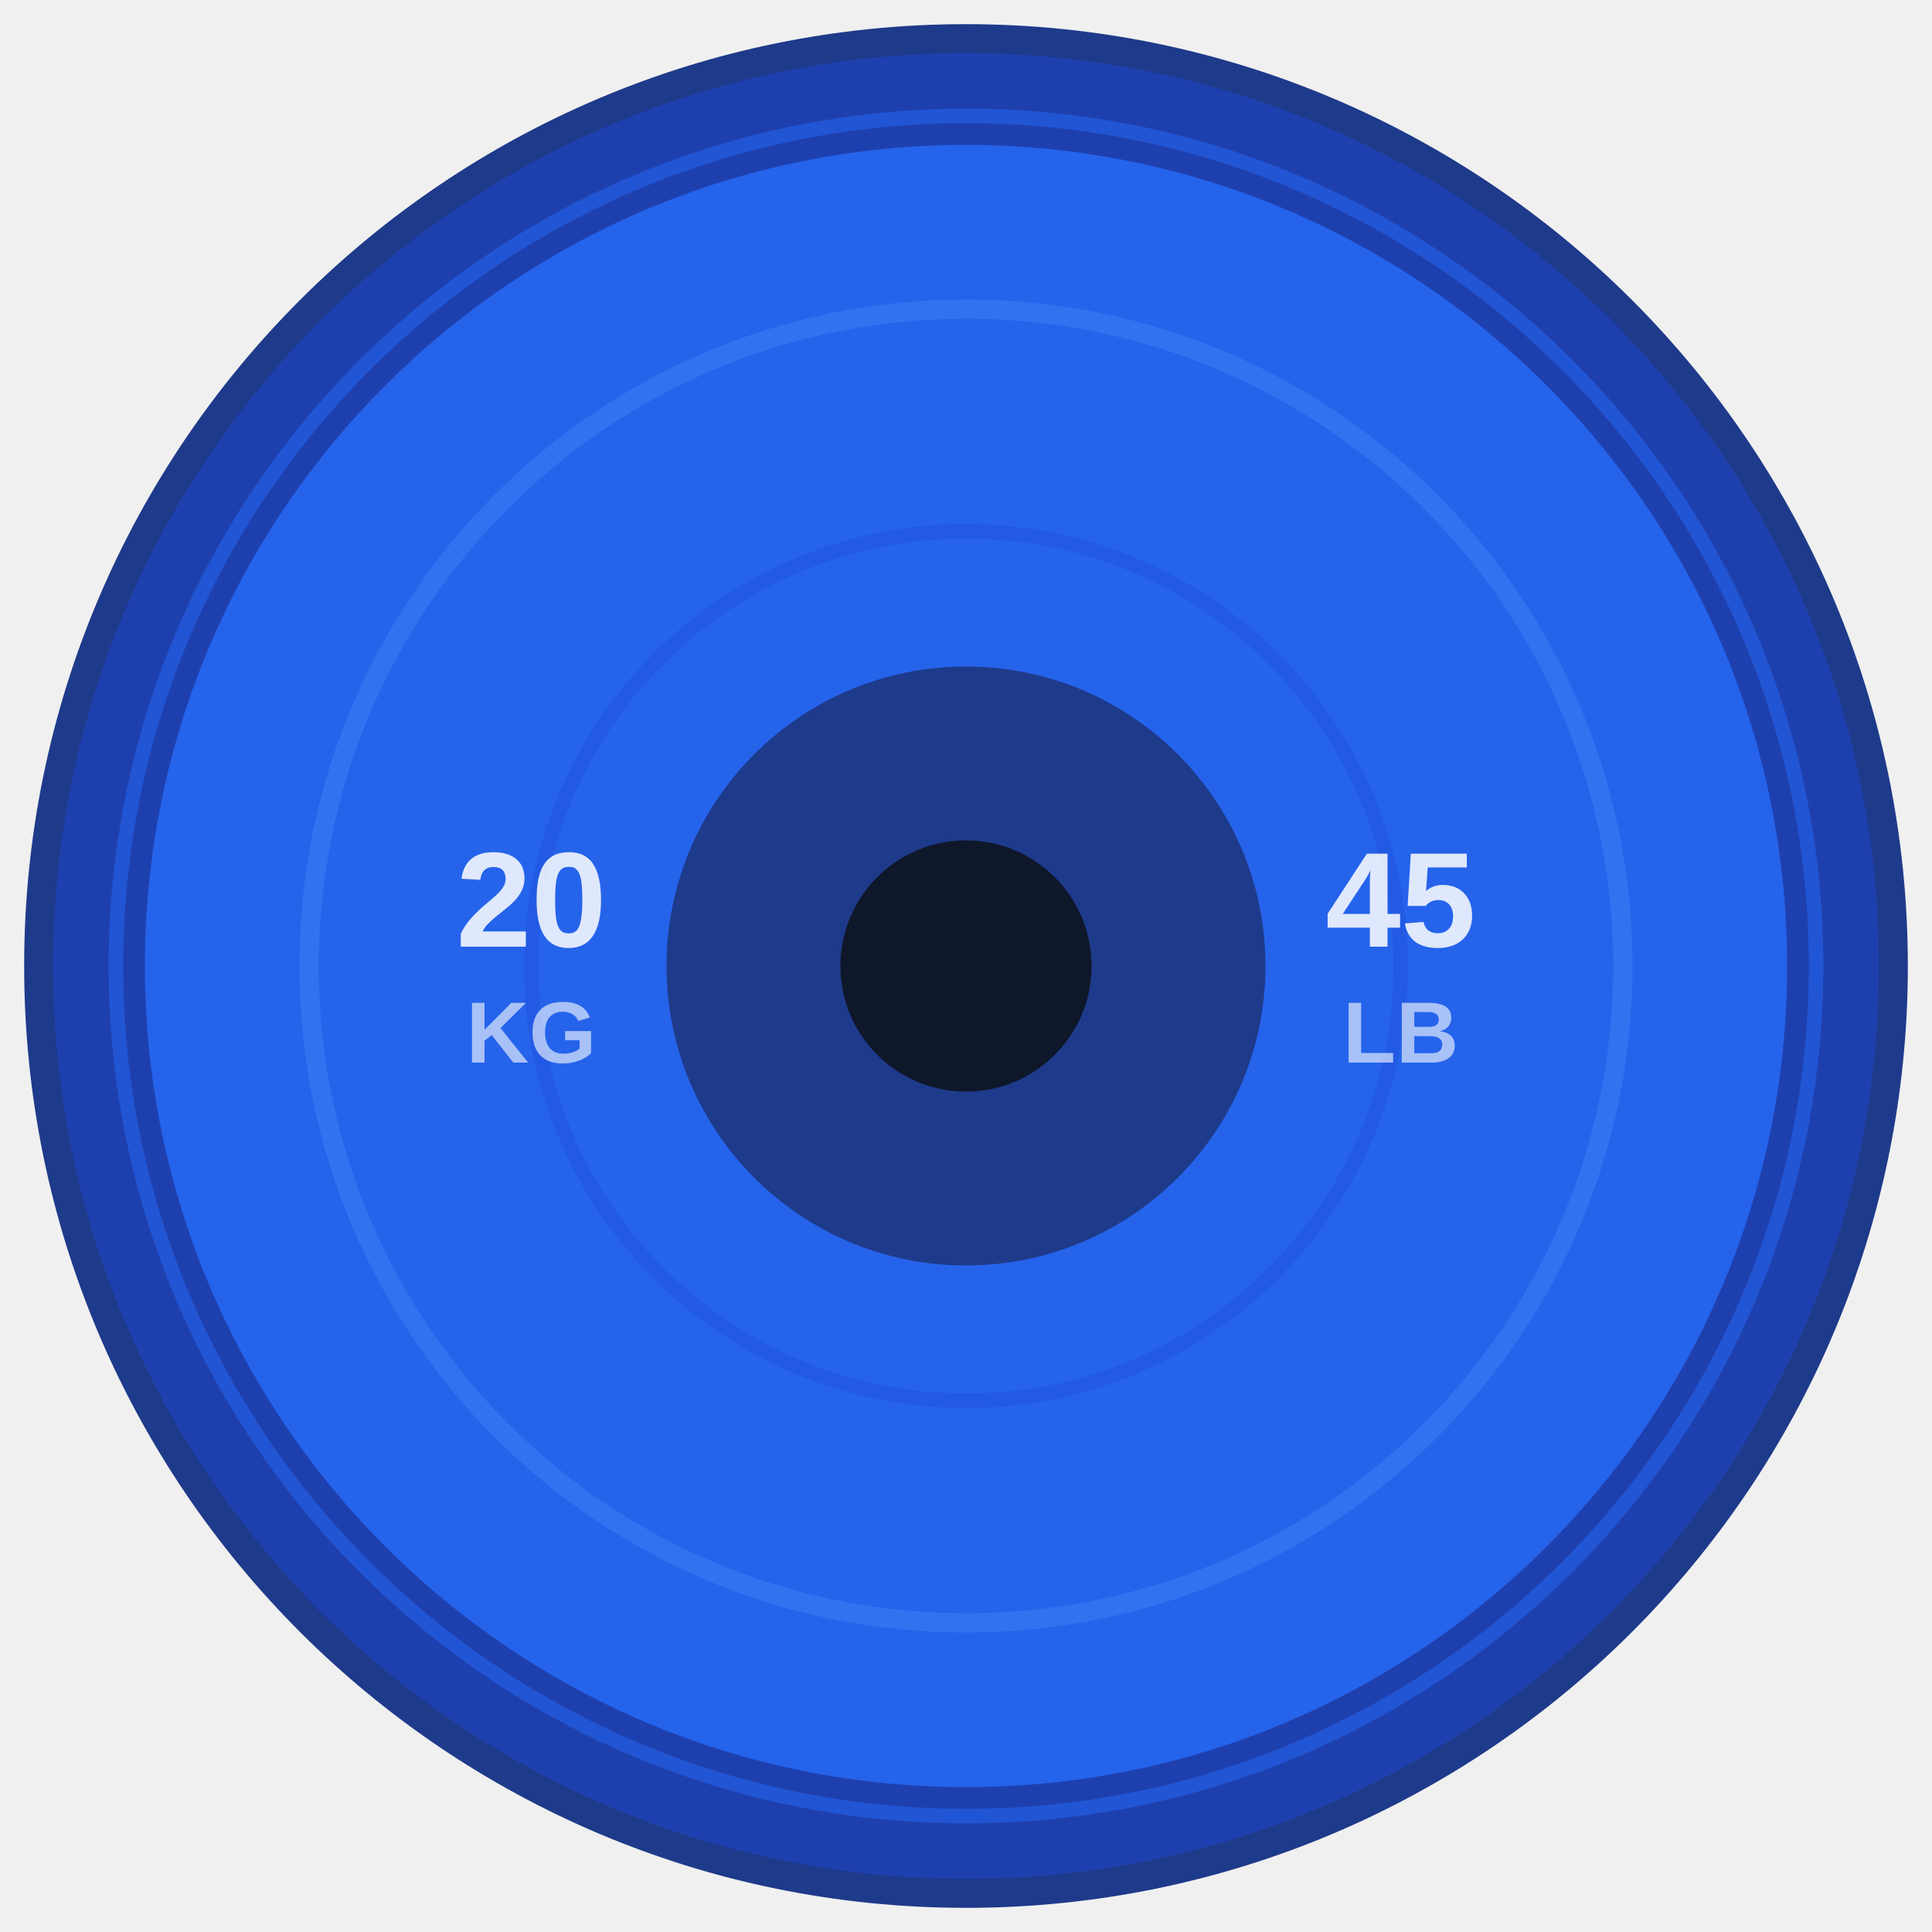
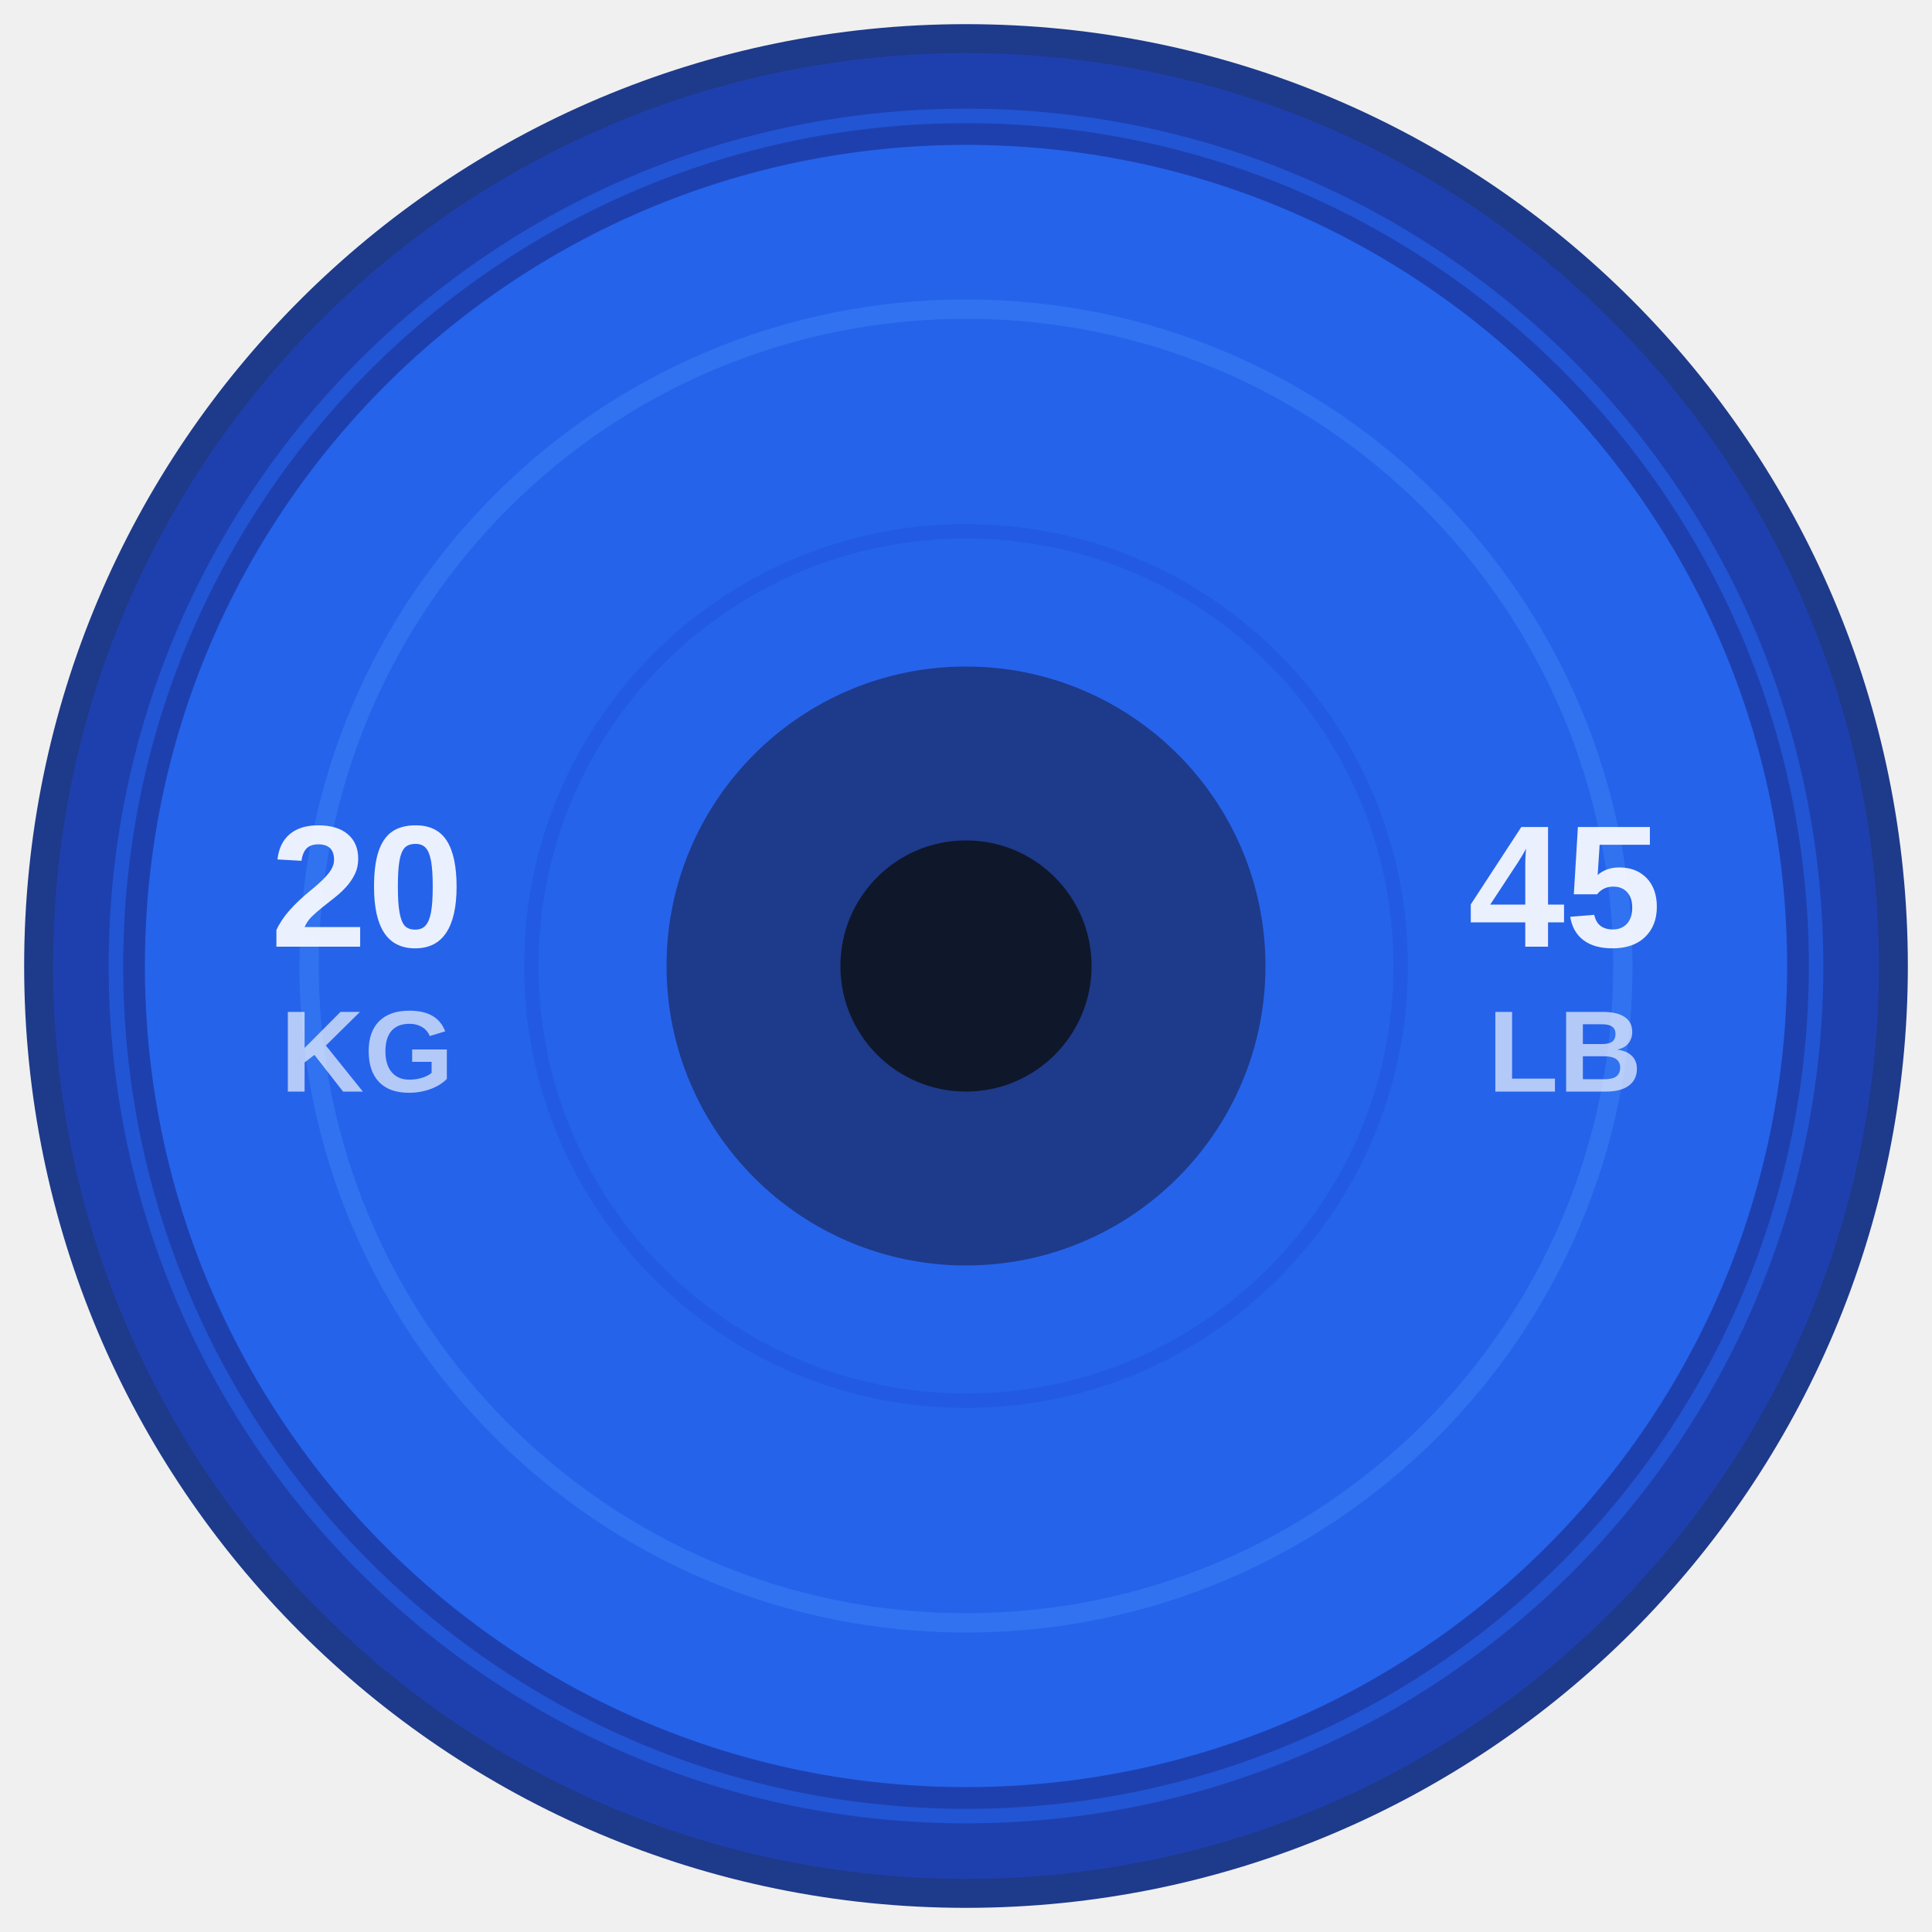
<svg xmlns="http://www.w3.org/2000/svg" viewBox="0 0 200 200" fill="none">
  <circle cx="100" cy="100" r="96" fill="#1e40af" stroke="#1e3a8a" stroke-width="3" />
  <circle cx="100" cy="100" r="88" fill="none" stroke="#2563eb" stroke-width="1.5" opacity="0.6" />
  <circle cx="100" cy="100" r="85" fill="#2563eb" />
  <circle cx="100" cy="100" r="68" fill="none" stroke="#3b82f6" stroke-width="2" opacity="0.5" />
  <circle cx="100" cy="100" r="65" fill="#2563eb" />
  <circle cx="100" cy="100" r="45" fill="none" stroke="#1d4ed8" stroke-width="1.5" opacity="0.4" />
  <circle cx="100" cy="100" r="30" fill="#1e3a8a" stroke="#1e3a8a" stroke-width="2" />
  <circle cx="100" cy="100" r="14" fill="#0f172a" stroke="#1e3a8a" stroke-width="2" />
-   <text x="55" y="98" text-anchor="middle" font-family="Arial, Helvetica, sans-serif" font-size="14" font-weight="bold" fill="white" opacity="0.85">20</text>
-   <text x="55" y="110" text-anchor="middle" font-family="Arial, Helvetica, sans-serif" font-size="9" font-weight="bold" fill="white" opacity="0.6">KG</text>
-   <text x="145" y="98" text-anchor="middle" font-family="Arial, Helvetica, sans-serif" font-size="14" font-weight="bold" fill="white" opacity="0.85">45</text>
-   <text x="145" y="110" text-anchor="middle" font-family="Arial, Helvetica, sans-serif" font-size="9" font-weight="bold" fill="white" opacity="0.6">LB</text>
+   <text x="38" y="98" text-anchor="middle" font-family="Arial, Helvetica, sans-serif" font-size="18" font-weight="bold" fill="white" opacity="0.9">20</text>
+   <text x="38" y="113" text-anchor="middle" font-family="Arial, Helvetica, sans-serif" font-size="12" font-weight="bold" fill="white" opacity="0.65">KG</text>
+   <text x="162" y="98" text-anchor="middle" font-family="Arial, Helvetica, sans-serif" font-size="18" font-weight="bold" fill="white" opacity="0.9">45</text>
+   <text x="162" y="113" text-anchor="middle" font-family="Arial, Helvetica, sans-serif" font-size="12" font-weight="bold" fill="white" opacity="0.65">LB</text>
</svg>
